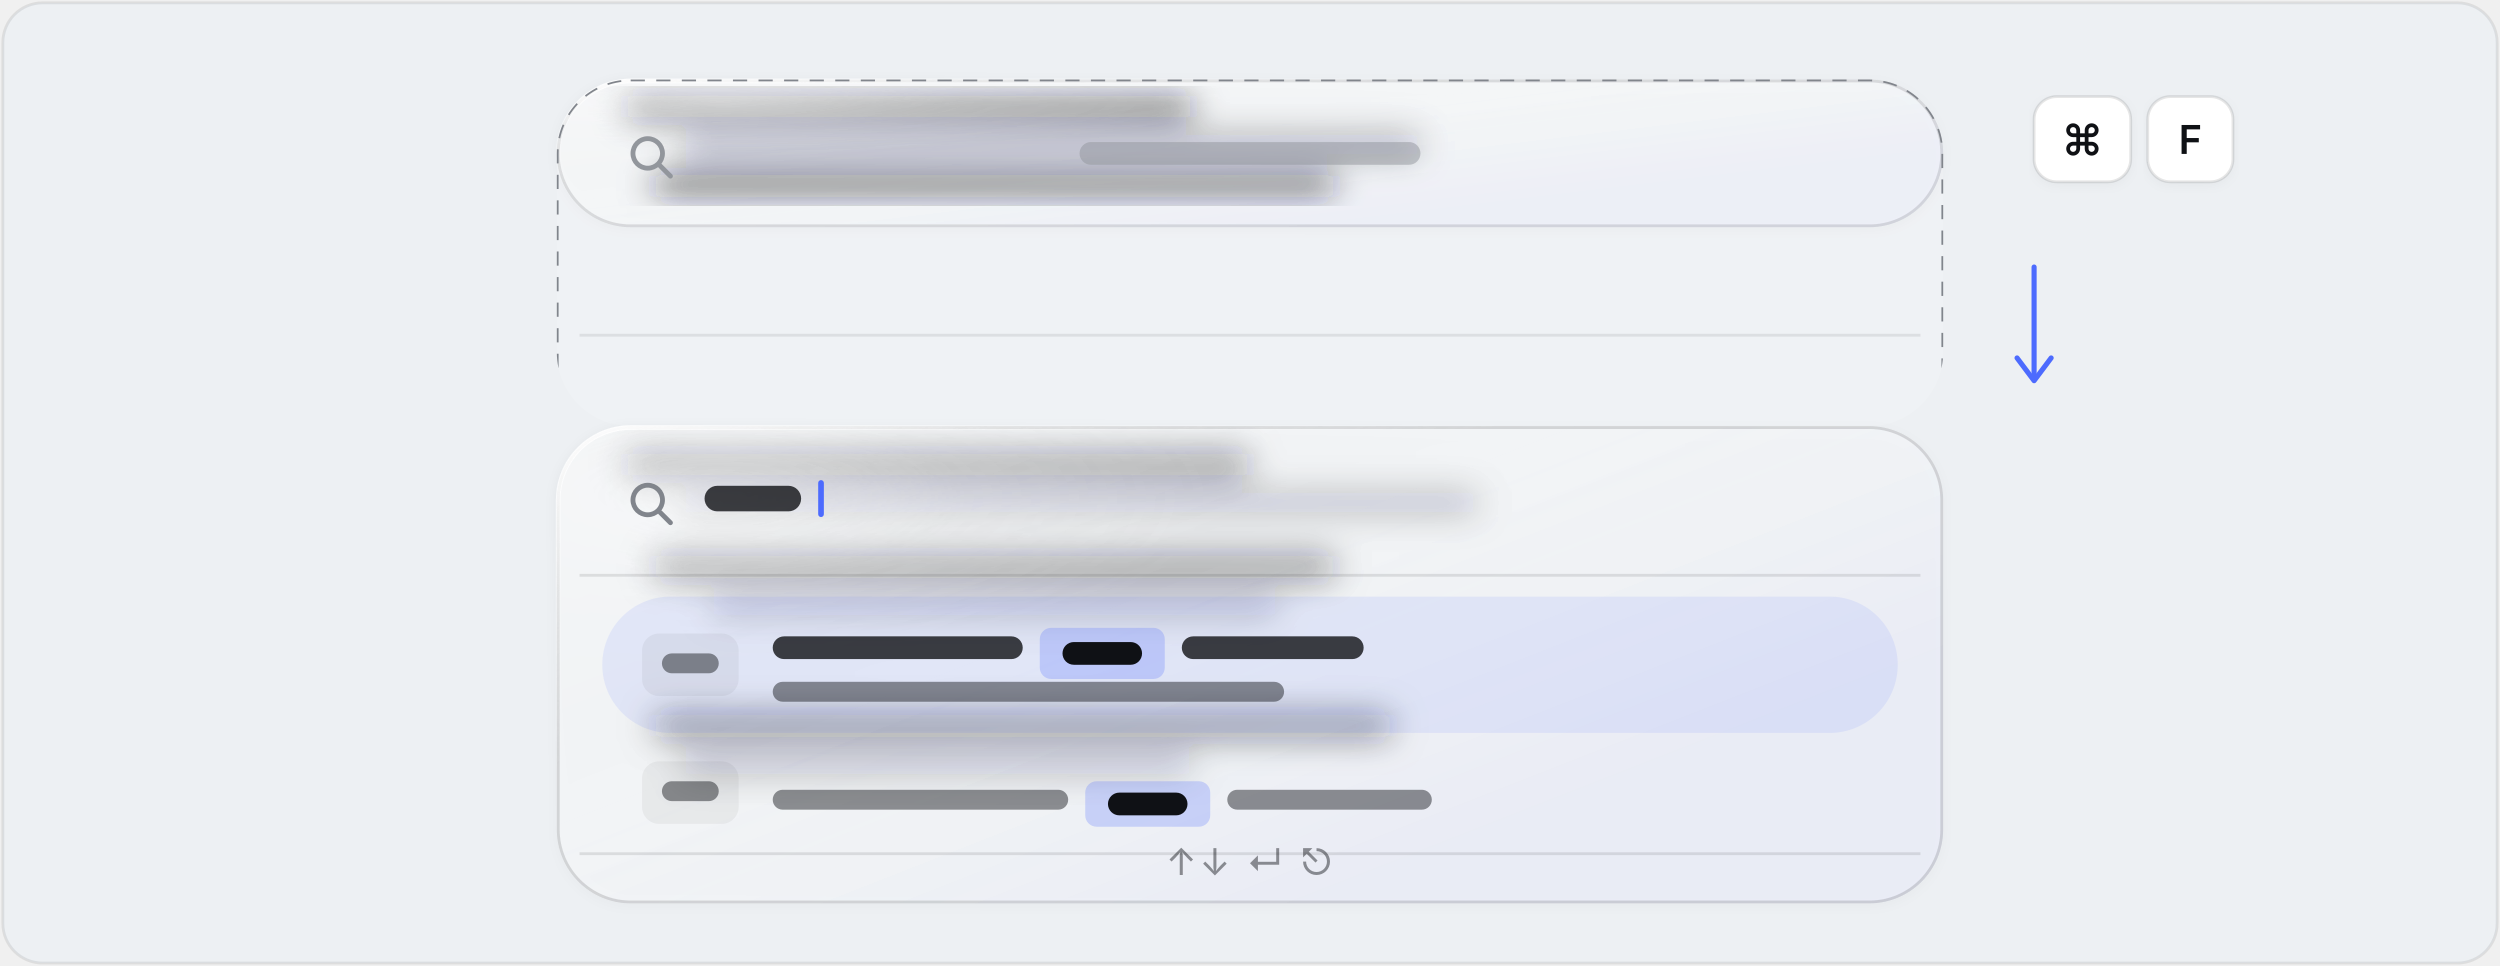
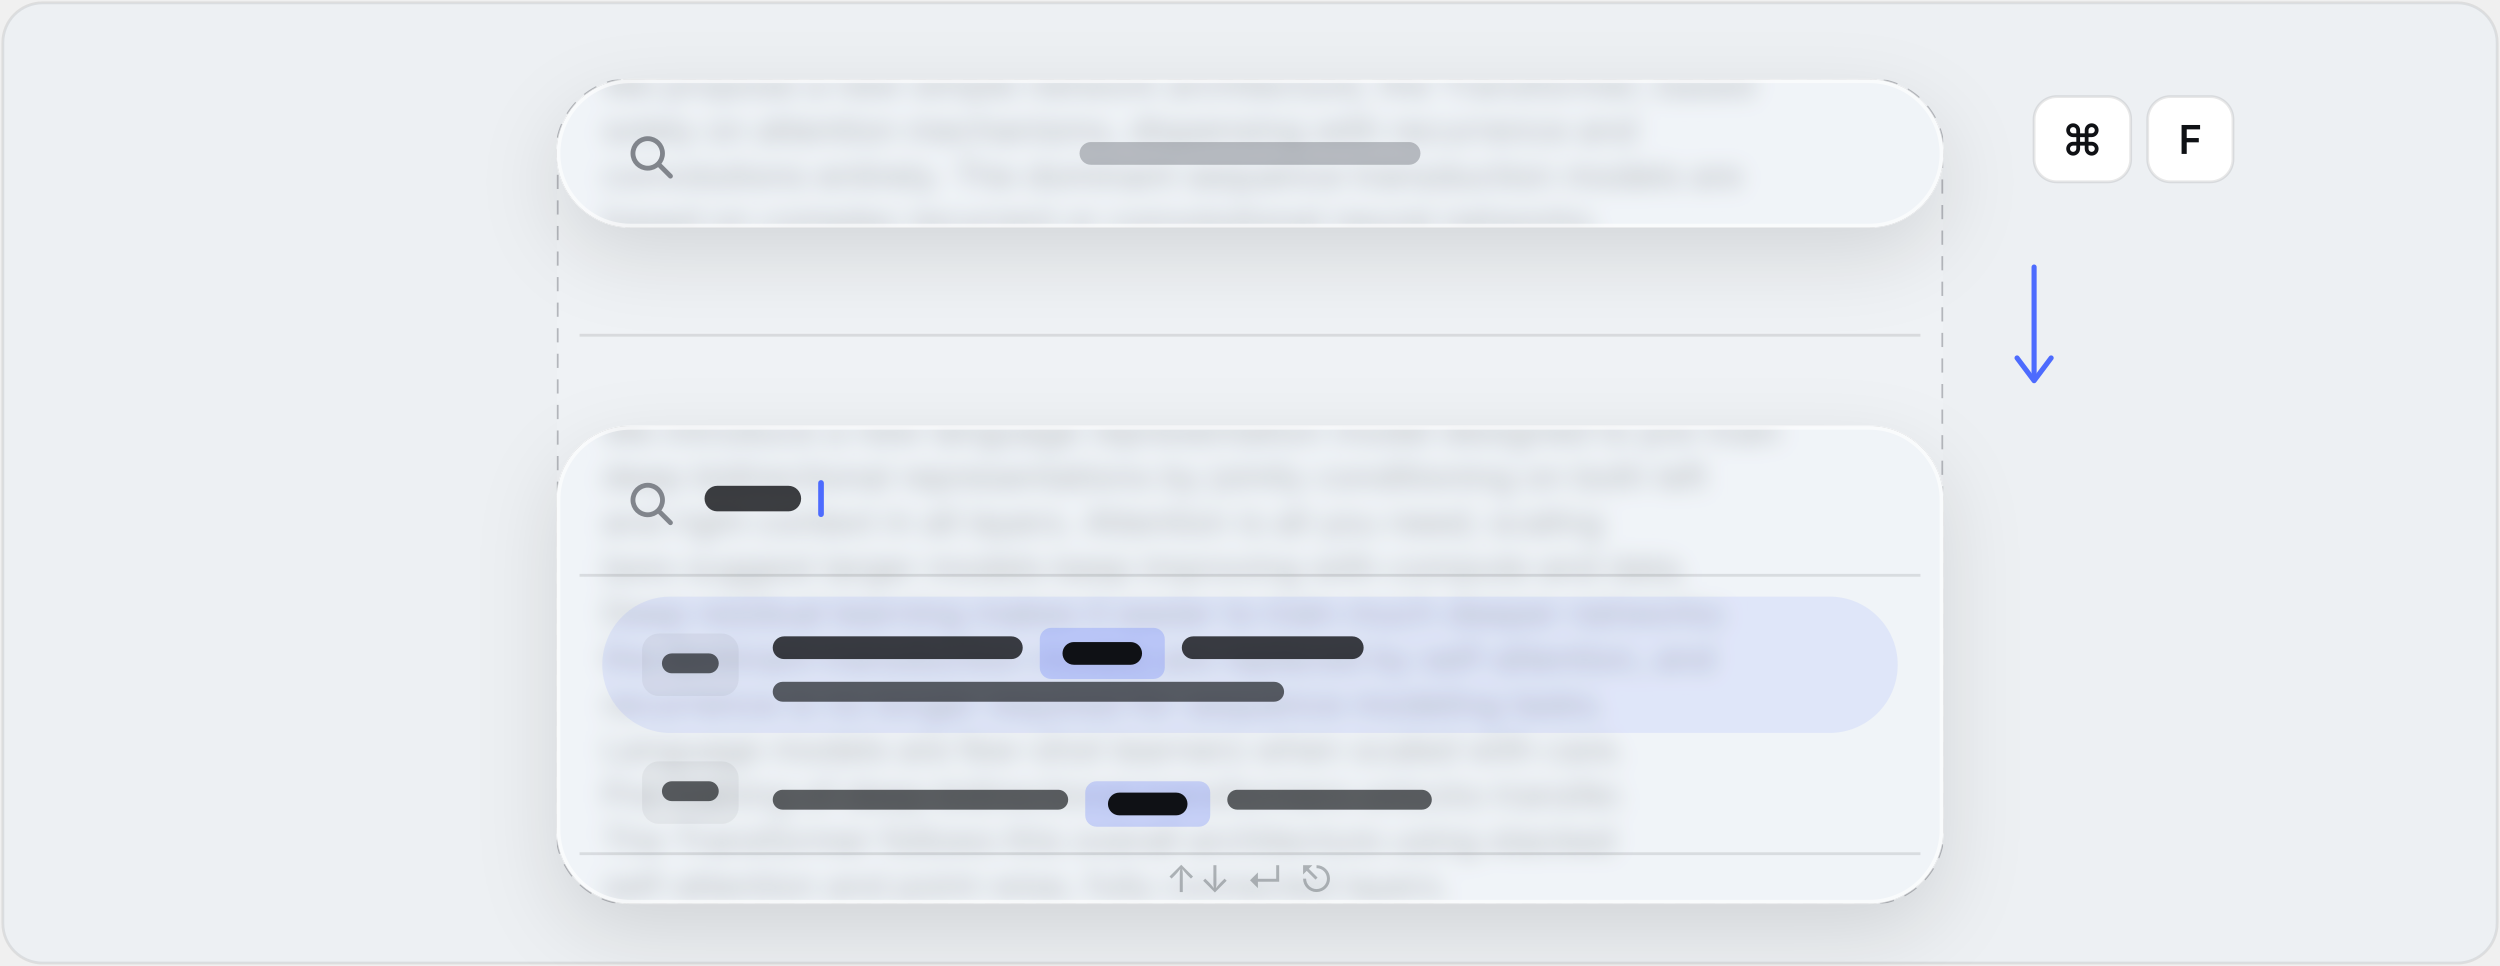
- <svg xmlns="http://www.w3.org/2000/svg" viewBox="0 0 880 340" width="880" height="340" role="img" aria-label="Cmd+F conversation search: an empty capsule grows into a glass result card — same width, same corners, pure height">
+ <svg xmlns="http://www.w3.org/2000/svg" viewBox="0 0 880 340" width="880" height="340" role="img" aria-label="Cmd+F conversation search: an empty capsule grows downward at the same width and corners into a liquid-glass result card">
  <style>
-     .scene { fill: #edf0f3; stroke: rgba(0,0,0,.08); }
-     .cardGlass { fill: rgba(255,255,255,.32); }
-     .cardRing { stroke: rgba(0,0,0,.13); fill: none; }
-     .cardRim { stroke: url(#cardRimGrad); }
-     .rim { stroke: url(#rimGrad); }
-     .sheen { fill: url(#sheenGrad); }
-     .cardPrompt { fill: rgba(15,17,21,.8); }
-     .cardResp { fill: rgba(15,17,21,.45); }
+     .scene { fill: #edf0f3; stroke: rgba(0,0,0,.08); stroke-width: 1; }
+     .surface { fill: #ffffff; stroke: rgba(0,0,0,.09); stroke-width: 1; }
+     .sheet { fill: #edf0f3; }
+     .glass { fill: rgba(255,255,255,.25); }
+     .rim { fill: none; stroke: rgb(255,255,255,.62); stroke-width: 1.5; stroke-linejoin: round; }
+     .body { fill: rgba(15,17,21,.8); }
+     .sub { fill: rgba(15,17,21,.65); }
+     .dim { fill: rgba(97,102,107,.45); }
    .ink { fill: #0f1115; }
-     .brand { fill: #4d6bfe; }
-     .ghostRing { stroke: rgba(129,133,140,.55); }
+     .ghost { fill: rgba(255,255,255,.14); stroke: rgba(129,133,140,.55); stroke-width: 1.25; stroke-dasharray: 5 4; stroke-linejoin: round; }
+     .rule { stroke: rgba(0,0,0,.1); }
+     .mag { fill: none; stroke: #81858c; stroke-width: 1.7; stroke-linecap: round; }
+     .well { fill: rgba(0,0,0,.05); }
+     .hit { fill: rgba(77,107,254,.24); }
+     .float { filter: url(#sh); }
    text { font-family: ui-sans-serif, system-ui, -apple-system, sans-serif; }
    @media (prefers-color-scheme: dark) {
-       .scene { fill: #101113; stroke: rgba(255,255,255,.09); }
-       .cardGlass { fill: rgba(35,35,36,.34); }
-       .cardRing { stroke: rgba(255,255,255,.15); }
-       .cardRim { stroke: url(#cardRimGradD); }
-       .rim { stroke: url(#rimGradD); }
-       .cardPrompt { fill: rgba(249,250,251,.88); }
-       .cardResp { fill: rgba(249,250,251,.55); }
+       .scene, .sheet { fill: #101113; }
+       .scene { stroke: rgba(255,255,255,.09); }
+       .surface { fill: #1c1d1f; stroke: rgba(255,255,255,.1); }
+       .glass { fill: rgba(35,35,36,.25); }
+       .rim { stroke: rgb(255,255,255,.34); }
+       .body { fill: rgba(249,250,251,.88); }
+       .sub { fill: rgba(249,250,251,.72); }
+       .dim { fill: rgba(249,250,251,.5); }
      .ink { fill: #f9fafb; }
-       .ghostRing { stroke: rgba(173,178,184,.5); }
+       .ghost { fill: rgba(255,255,255,.04); stroke: rgba(173,178,184,.5); }
+       .rule { stroke: rgba(255,255,255,.1); }
+       .mag { stroke: #9da2a8; }
+       .well { fill: rgba(255,255,255,.06); }
+       .float { filter: url(#shD); }
    }
+     .paper { font-size: 12px; fill: rgba(15,17,21,.5); }
  </style>
  <defs>
-     <radialGradient id="cardGlint" cx="12%" cy="15%" r="35%">
-       <stop offset="0%" stop-color="rgba(255,255,255,.36)" />
-       <stop offset="50%" stop-color="rgba(255,255,255,.1)" />
-       <stop offset="100%" stop-color="rgba(255,255,255,0)" />
-     </radialGradient>
-     <linearGradient id="rimGrad" x2=".75" y2=".75">
-       <stop offset="0%" stop-color="#fff" />
-       <stop offset="25%" stop-color="rgba(255,255,255,.32)" />
-       <stop offset="50%" stop-color="rgba(255,255,255,0)" />
-     </linearGradient>
-     <linearGradient id="rimGradD" x2=".75" y2=".75">
-       <stop offset="0%" stop-color="rgba(249,250,251,.65)" />
-       <stop offset="25%" stop-color="rgba(249,250,251,.16)" />
-       <stop offset="50%" stop-color="rgba(249,250,251,0)" />
-     </linearGradient>
-     <linearGradient id="cardRimGrad" x2=".75" y2=".7">
-       <stop offset="0%" stop-color="#fff" />
-       <stop offset="24%" stop-color="rgba(255,255,255,.35)" />
-       <stop offset="48%" stop-color="rgba(255,255,255,0)" />
-     </linearGradient>
-     <linearGradient id="cardRimGradD" x2=".75" y2=".7">
-       <stop offset="0%" stop-color="rgba(249,250,251,.72)" />
-       <stop offset="24%" stop-color="rgba(249,250,251,.18)" />
-       <stop offset="48%" stop-color="rgba(249,250,251,0)" />
-     </linearGradient>
-     <linearGradient id="sheenGrad" x2=".8" y2=".7">
-       <stop offset="0%" stop-color="rgba(255,255,255,.16)" />
-       <stop offset="50%" stop-color="rgba(255,255,255,0)" />
-       <stop offset="100%" stop-color="rgba(77,107,254,.05)" />
-     </linearGradient>
-     <filter id="surfaceShadow" x="-5%" y="-5%" width="112%" height="118%">
-       <feDropShadow dx="0" dy="4" stdDeviation="6" flood-color="rgba(15,17,21,.07)" />
-       <feDropShadow dx="0" dy="1" stdDeviation="2" flood-color="rgba(15,17,21,.04)" />
+     <filter id="sh" x="-40%" y="-50%" width="180%" height="220%" color-interpolation-filters="sRGB">
+       <feDropShadow dx="0" dy="10" stdDeviation="14" flood-color="#000" flood-opacity=".12" />
    </filter>
-     <filter id="glassShadow" x="-15%" y="-20%" width="135%" height="150%">
-       <feDropShadow dx="0" dy="6" stdDeviation="9" flood-color="rgba(0,0,0,.15)" />
-       <feDropShadow dx="0" dy="1" stdDeviation="2" flood-color="rgba(0,0,0,.07)" />
+     <filter id="shD" x="-40%" y="-50%" width="180%" height="220%" color-interpolation-filters="sRGB">
+       <feDropShadow dx="0" dy="10" stdDeviation="14" flood-color="#000" flood-opacity=".36" />
    </filter>
-     <filter id="heroLens">
-       <feGaussianBlur stdDeviation="6" />
-       <feColorMatrix type="saturate" values="1.6" />
+     <filter id="lens" x="-8%" y="-20%" width="116%" height="150%">
+       <feGaussianBlur stdDeviation="4" />
+       <feColorMatrix type="saturate" values="1.8" />
    </filter>
    <clipPath id="clipCap">
      <rect x="196" y="28" width="488" height="52" rx="26" />
    </clipPath>
    <clipPath id="clipCard">
      <rect x="196" y="150" width="488" height="168" rx="26" />
    </clipPath>
-     <clipPath id="clipGhost">
-       <rect x="196" y="28" width="488" height="122" rx="26" />
-     </clipPath>
+     <mask id="ghostVis" maskUnits="userSpaceOnUse" x="160" y="20" width="560" height="310">
+       <rect x="196" y="28" width="488" height="290" fill="#fff" />
+       <rect x="196" y="28" width="488" height="52" rx="26" fill="#000" />
+       <rect x="196" y="150" width="488" height="168" rx="26" fill="#000" />
+     </mask>
+     <mask id="ring" maskUnits="userSpaceOnUse" x="80" y="0" width="720" height="340">
+       <rect x="80" y="0" width="720" height="340" fill="#fff" />
+       <rect x="196" y="28" width="488" height="52" rx="26" fill="#000" />
+       <rect x="196" y="150" width="488" height="168" rx="26" fill="#000" />
+     </mask>
  </defs>
  <rect class="scene" x="1" y="1" width="878" height="338" rx="14" />
-   <g filter="url(#glassShadow)">
-     <rect class="cardGlass" x="196" y="28" width="488" height="52" rx="26" />
-     <g clip-path="url(#clipCap)">
-       <g filter="url(#heroLens)">
-         <rect class="cardPrompt" x="220" y="34" width="200" height="7" rx="3.5" />
-         <rect class="cardResp" x="240" y="48" width="260" height="6" rx="3" />
-         <rect class="cardPrompt" x="230" y="62" width="240" height="7" rx="3.5" />
-       </g>
-       <rect x="196" y="28" width="488" height="52" rx="26" fill="url(#cardGlint)" />
-       <rect class="sheen" x="196" y="28" width="488" height="52" rx="26" />
+   <g mask="url(#ghostVis)">
+     <rect class="ghost" x="196" y="28" width="488" height="290" rx="26" />
+     <line class="rule" x1="204" y1="118" x2="676" y2="118" />
+   </g>
+   <g class="float" mask="url(#ring)">
+     <rect x="196" y="28" width="488" height="52" rx="26" fill="#000" />
+     <rect x="196" y="150" width="488" height="168" rx="26" fill="#000" />
+   </g>
+   <g clip-path="url(#clipCap)">
+     <g filter="url(#lens)">
+       <rect class="sheet" x="180" y="12" width="520" height="84" />
+       <text class="paper" x="212" y="34">We propose a new simple network architecture, the Transformer, based</text>
+       <text class="paper" x="212" y="50">solely on attention mechanisms, dispensing with recurrence and</text>
+       <text class="paper" x="212" y="66">convolutions entirely. The dominant sequence transduction models are</text>
+       <text class="paper" x="212" y="82">based on complex recurrent or convolutional neural networks.</text>
    </g>
-     <rect class="cardRing" x="196.5" y="28.5" width="487" height="51" rx="25.5" stroke-width="1" />
-     <rect class="cardRim" x="196.5" y="28.5" width="487" height="51" rx="25.5" fill="none" stroke-width="1.6" />
+     <rect class="glass" x="196" y="28" width="488" height="52" rx="26" />
  </g>
-   <g fill="none" stroke="#81858c" stroke-width="1.7" stroke-linecap="round">
+   <rect class="rim" x="196.5" y="28.5" width="487" height="51" rx="25.5" />
+   <g class="mag">
    <circle cx="228" cy="54" r="5.2" />
    <path d="M232.4 58.4 L236 62" />
  </g>
  <rect x="380" y="50" width="120" height="8" rx="4" fill="rgba(129,133,140,.5)" />
  <g>
-     <rect x="716" y="34" width="34" height="30" rx="8" fill="#fff" stroke="rgba(0,0,0,.1)" filter="url(#surfaceShadow)" />
+     <rect class="surface" x="716" y="34" width="34" height="30" rx="8" />
    <text class="ink" x="733" y="49" text-anchor="middle" dominant-baseline="middle" font-size="15" font-weight="600">⌘</text>
-     <rect x="756" y="34" width="30" height="30" rx="8" fill="#fff" stroke="rgba(0,0,0,.1)" filter="url(#surfaceShadow)" />
+     <rect class="surface" x="756" y="34" width="30" height="30" rx="8" />
    <text class="ink" x="771" y="49" text-anchor="middle" dominant-baseline="middle" font-size="14" font-weight="600">F</text>
-   </g>
-   <g clip-path="url(#clipGhost)">
-     <rect x="196" y="28" width="488" height="290" rx="26" fill="rgba(255,255,255,.14)" stroke="#81858c" stroke-width="1.25" stroke-dasharray="5 4" stroke-linejoin="round" />
-     <line x1="204" y1="118" x2="676" y2="118" stroke="rgba(0,0,0,.08)" />
  </g>
  <g fill="none" stroke="#4d6bfe" stroke-width="1.8" stroke-linecap="round" stroke-linejoin="round">
    <line x1="716" y1="94" x2="716" y2="132" />
    <path d="M710 126 l6 8 6-8" />
  </g>
-   <g filter="url(#glassShadow)">
-     <g clip-path="url(#clipCard)">
-       <g filter="url(#heroLens)">
-         <rect class="cardPrompt" x="220" y="160" width="220" height="7" rx="3.5" />
-         <rect class="cardResp" x="240" y="174" width="280" height="6" rx="3" />
-         <rect class="cardPrompt" x="230" y="196" width="240" height="7" rx="3.5" />
-         <rect class="cardResp" x="250" y="210" width="200" height="6" rx="3" />
-         <rect class="cardPrompt" x="230" y="252" width="260" height="7" rx="3.5" />
-         <rect class="cardResp" x="240" y="266" width="180" height="6" rx="3" />
-       </g>
-       <rect class="cardGlass" x="196" y="150" width="488" height="168" rx="26" />
-       <rect x="196" y="150" width="488" height="168" rx="26" fill="url(#cardGlint)" />
-       <rect class="sheen" x="196" y="150" width="488" height="168" rx="26" />
+   <g clip-path="url(#clipCard)">
+     <g filter="url(#lens)">
+       <rect class="sheet" x="180" y="134" width="520" height="200" />
+       <text class="paper" x="212" y="156">We introduce a new language representation model designed to pre-train</text>
+       <text class="paper" x="212" y="172">deep bidirectional representations by jointly conditioning on both left</text>
+       <text class="paper" x="212" y="188">and right context in all layers. Attention is all you need; scaling</text>
+       <text class="paper" x="212" y="204">laws suggest larger models keep improving with compute and data.</text>
+       <text class="paper" x="212" y="220">Deep residual learning makes it easier to train much deeper networks:</text>
+       <text class="paper" x="212" y="236">the dominant transduction models are replaced by self-attention, and</text>
+       <text class="paper" x="212" y="252">recurrence is no longer required for sequence modeling tasks.</text>
+       <text class="paper" x="212" y="268">Language models are few-shot learners when scaled with care.</text>
+       <text class="paper" x="212" y="284">Pre-training of deep bidirectional transformers unlocks transfer.</text>
+       <text class="paper" x="212" y="300">The Transformer follows this overall architecture using stacked</text>
+       <text class="paper" x="212" y="316">self-attention and point-wise, fully connected layers.</text>
    </g>
-     <rect class="cardRing" x="196.5" y="150.5" width="487" height="167" rx="25.5" stroke-width="1" />
-     <rect class="cardRim" x="196.5" y="150.5" width="487" height="167" rx="25.5" fill="none" stroke-width="1.6" />
+     <rect class="glass" x="196" y="150" width="488" height="168" rx="26" />
  </g>
-   <g fill="none" stroke="#81858c" stroke-width="1.7" stroke-linecap="round">
+   <rect class="rim" x="196.5" y="150.5" width="487" height="167" rx="25.5" />
+   <g class="mag">
    <circle cx="228" cy="176" r="5.2" />
    <path d="M232.4 180.4 L236 184" />
  </g>
-   <rect class="cardPrompt" x="248" y="171" width="34" height="9" rx="4.5" />
-   <rect class="brand" x="288" y="169" width="2" height="13" rx="1" />
-   <line x1="204" y1="202.5" x2="676" y2="202.5" stroke="rgba(0,0,0,.1)" />
+   <rect class="body" x="248" y="171" width="34" height="9" rx="4.5" />
+   <rect x="288" y="169" width="2" height="13" rx="1" fill="#4d6bfe" />
+   <line class="rule" x1="204" y1="202.5" x2="676" y2="202.5" />
  <rect x="212" y="210" width="456" height="48" rx="24" fill="rgba(77,107,254,.1)" />
-   <rect x="226" y="223" width="34" height="22" rx="6" fill="rgba(0,0,0,.05)" />
-   <rect class="cardResp" x="233" y="230" width="20" height="7" rx="3.5" />
-   <rect class="cardPrompt" x="272" y="224" width="88" height="8" rx="4" />
-   <rect x="366" y="221" width="44" height="18" rx="4" fill="rgba(77,107,254,.24)" />
+   <rect class="well" x="226" y="223" width="34" height="22" rx="6" />
+   <rect class="sub" x="233" y="230" width="20" height="7" rx="3.5" />
+   <rect class="body" x="272" y="224" width="88" height="8" rx="4" />
+   <rect class="hit" x="366" y="221" width="44" height="18" rx="4" />
  <rect class="ink" x="374" y="226" width="28" height="8" rx="4" />
-   <rect class="cardPrompt" x="416" y="224" width="64" height="8" rx="4" />
-   <rect class="cardResp" x="272" y="240" width="180" height="7" rx="3.5" />
-   <rect x="226" y="268" width="34" height="22" rx="6" fill="rgba(0,0,0,.05)" />
-   <rect class="cardResp" x="233" y="275" width="20" height="7" rx="3.5" />
-   <rect class="cardResp" x="272" y="278" width="104" height="7" rx="3.5" />
-   <rect x="382" y="275" width="44" height="16" rx="4" fill="rgba(77,107,254,.24)" />
+   <rect class="body" x="416" y="224" width="64" height="8" rx="4" />
+   <rect class="sub" x="272" y="240" width="180" height="7" rx="3.5" />
+   <rect class="well" x="226" y="268" width="34" height="22" rx="6" />
+   <rect class="sub" x="233" y="275" width="20" height="7" rx="3.5" />
+   <rect class="sub" x="272" y="278" width="104" height="7" rx="3.5" />
+   <rect class="hit" x="382" y="275" width="44" height="16" rx="4" />
  <rect class="ink" x="390" y="279" width="28" height="8" rx="4" />
-   <rect class="cardResp" x="432" y="278" width="72" height="7" rx="3.5" />
-   <line x1="204" y1="300.5" x2="676" y2="300.5" stroke="rgba(0,0,0,.1)" />
-   <text class="cardResp" x="440" y="308" text-anchor="middle" font-size="13" letter-spacing="1">↑↓ ↵ ⎋</text>
+   <rect class="sub" x="432" y="278" width="72" height="7" rx="3.5" />
+   <line class="rule" x1="204" y1="300.5" x2="676" y2="300.5" />
+   <text class="dim" x="440" y="314" text-anchor="middle" font-size="13" letter-spacing="1">↑↓ ↵ ⎋</text>
</svg>
